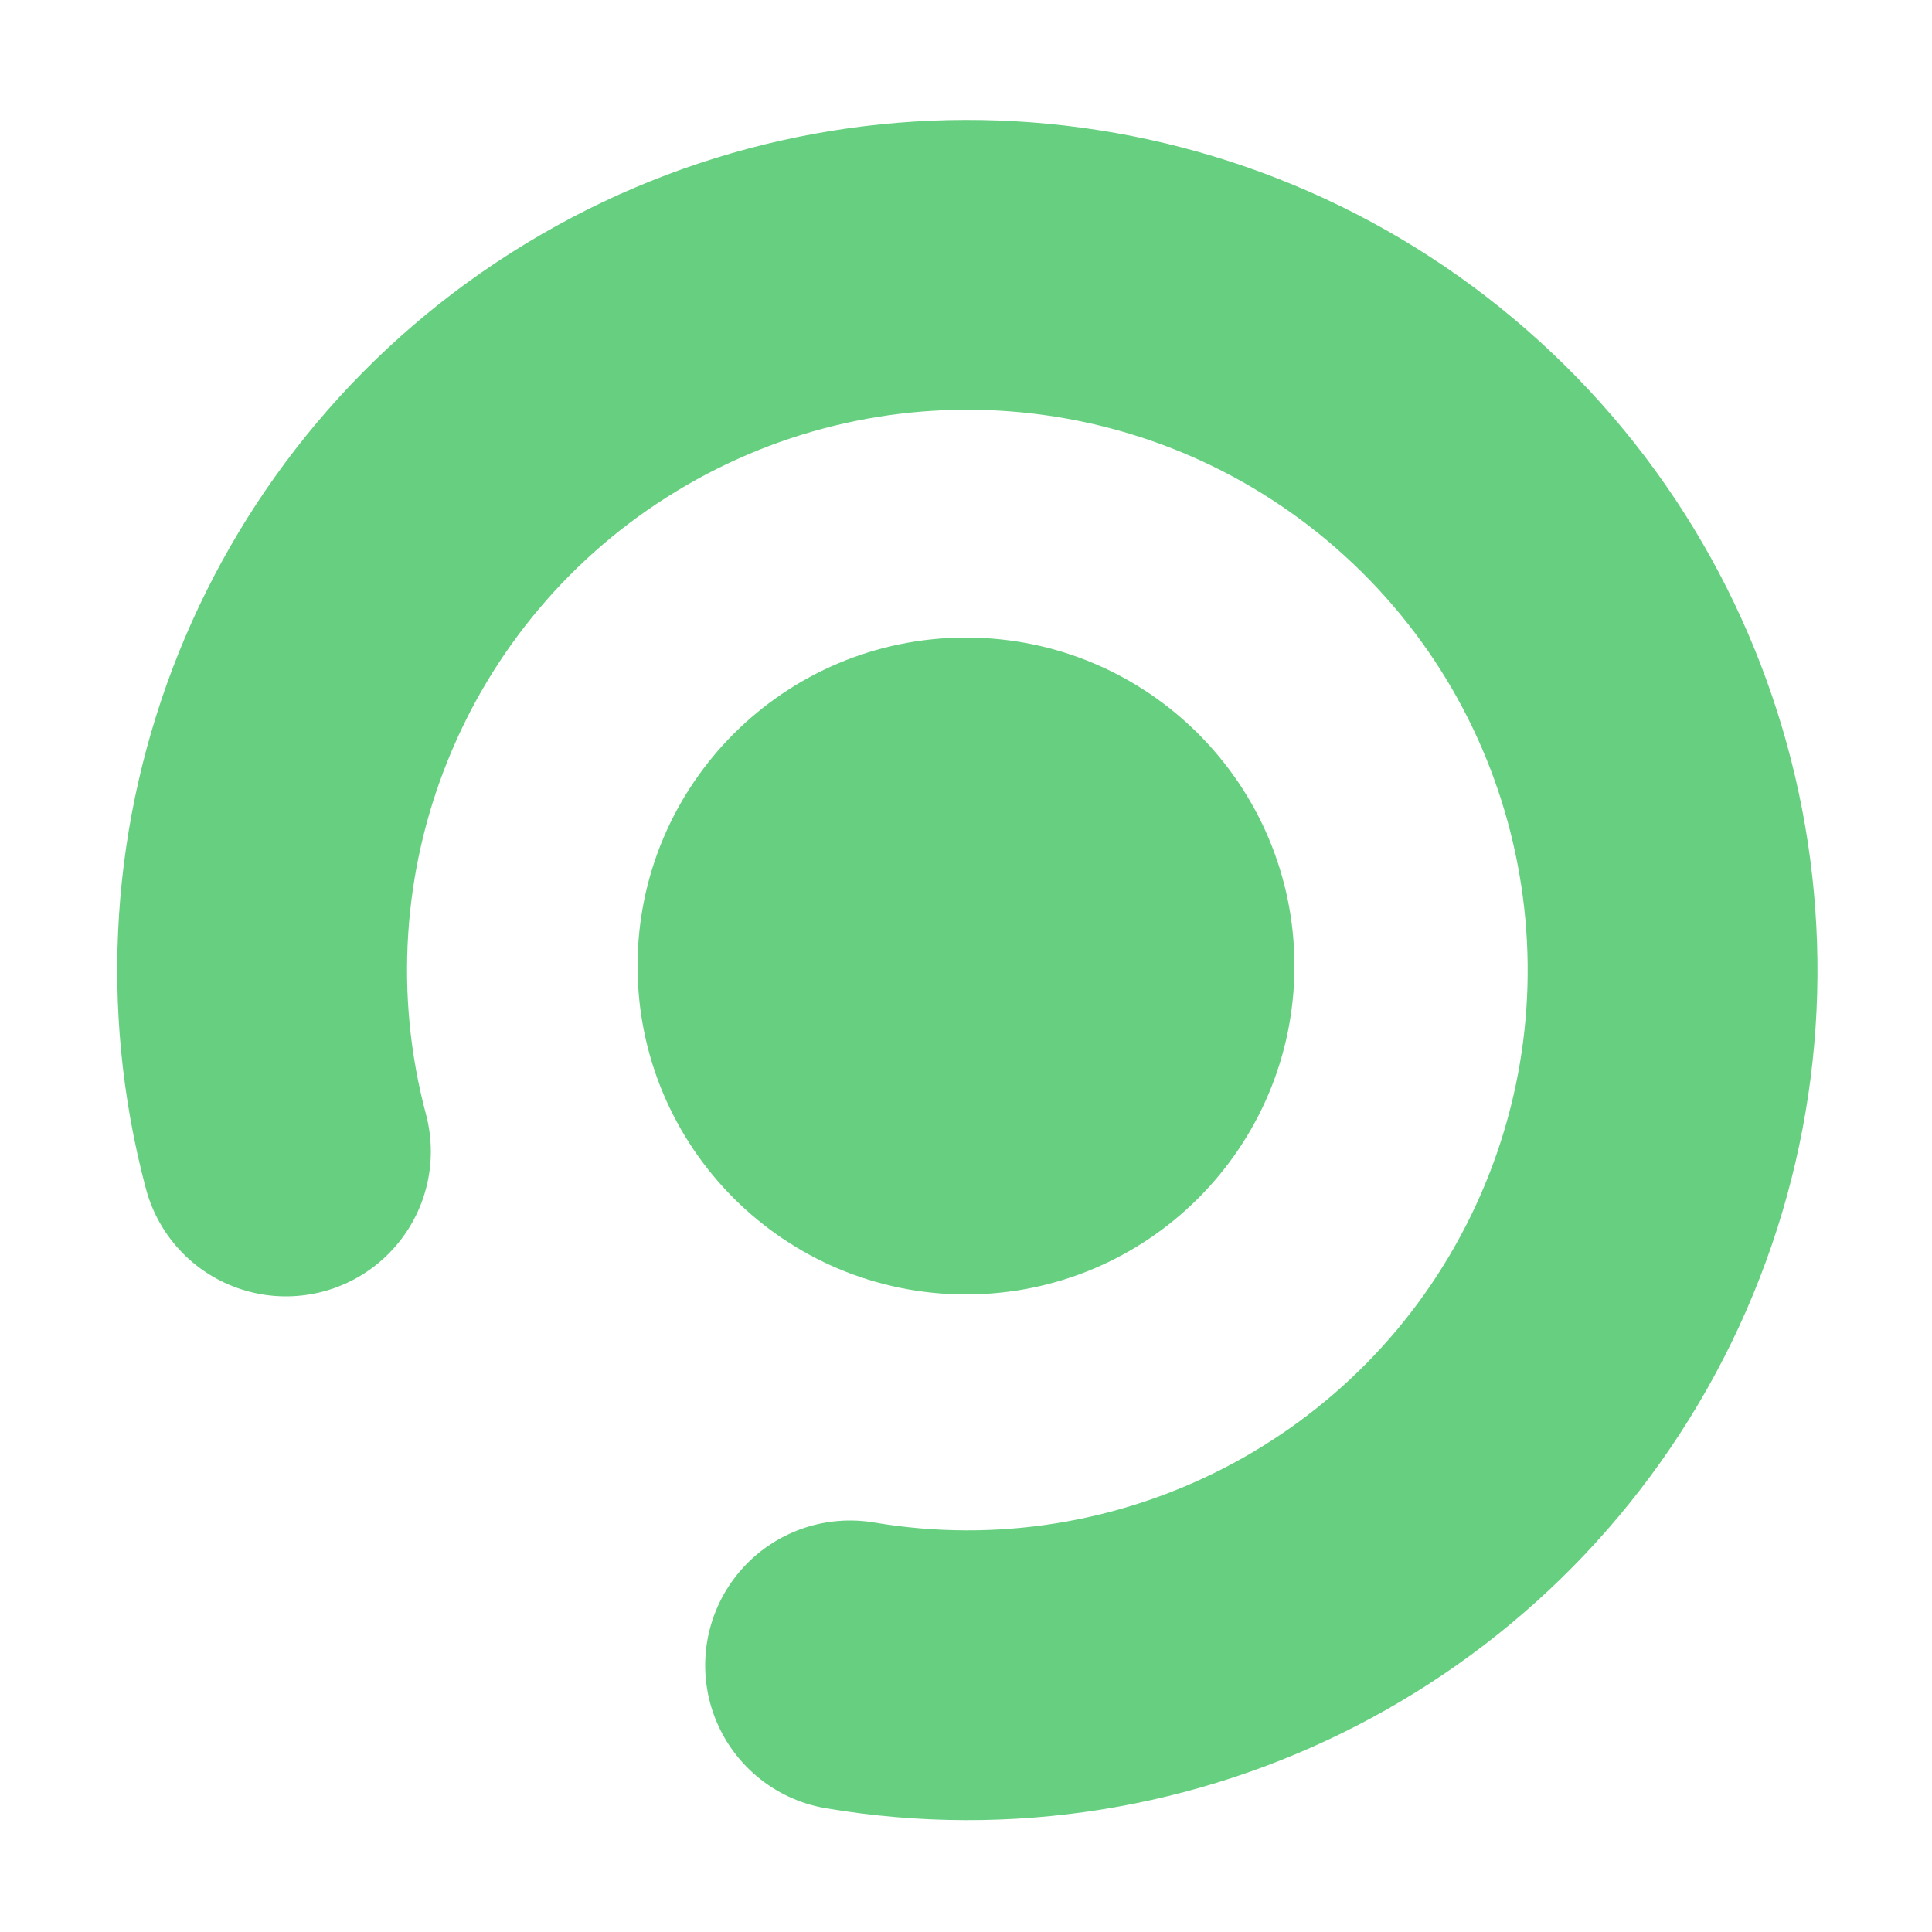
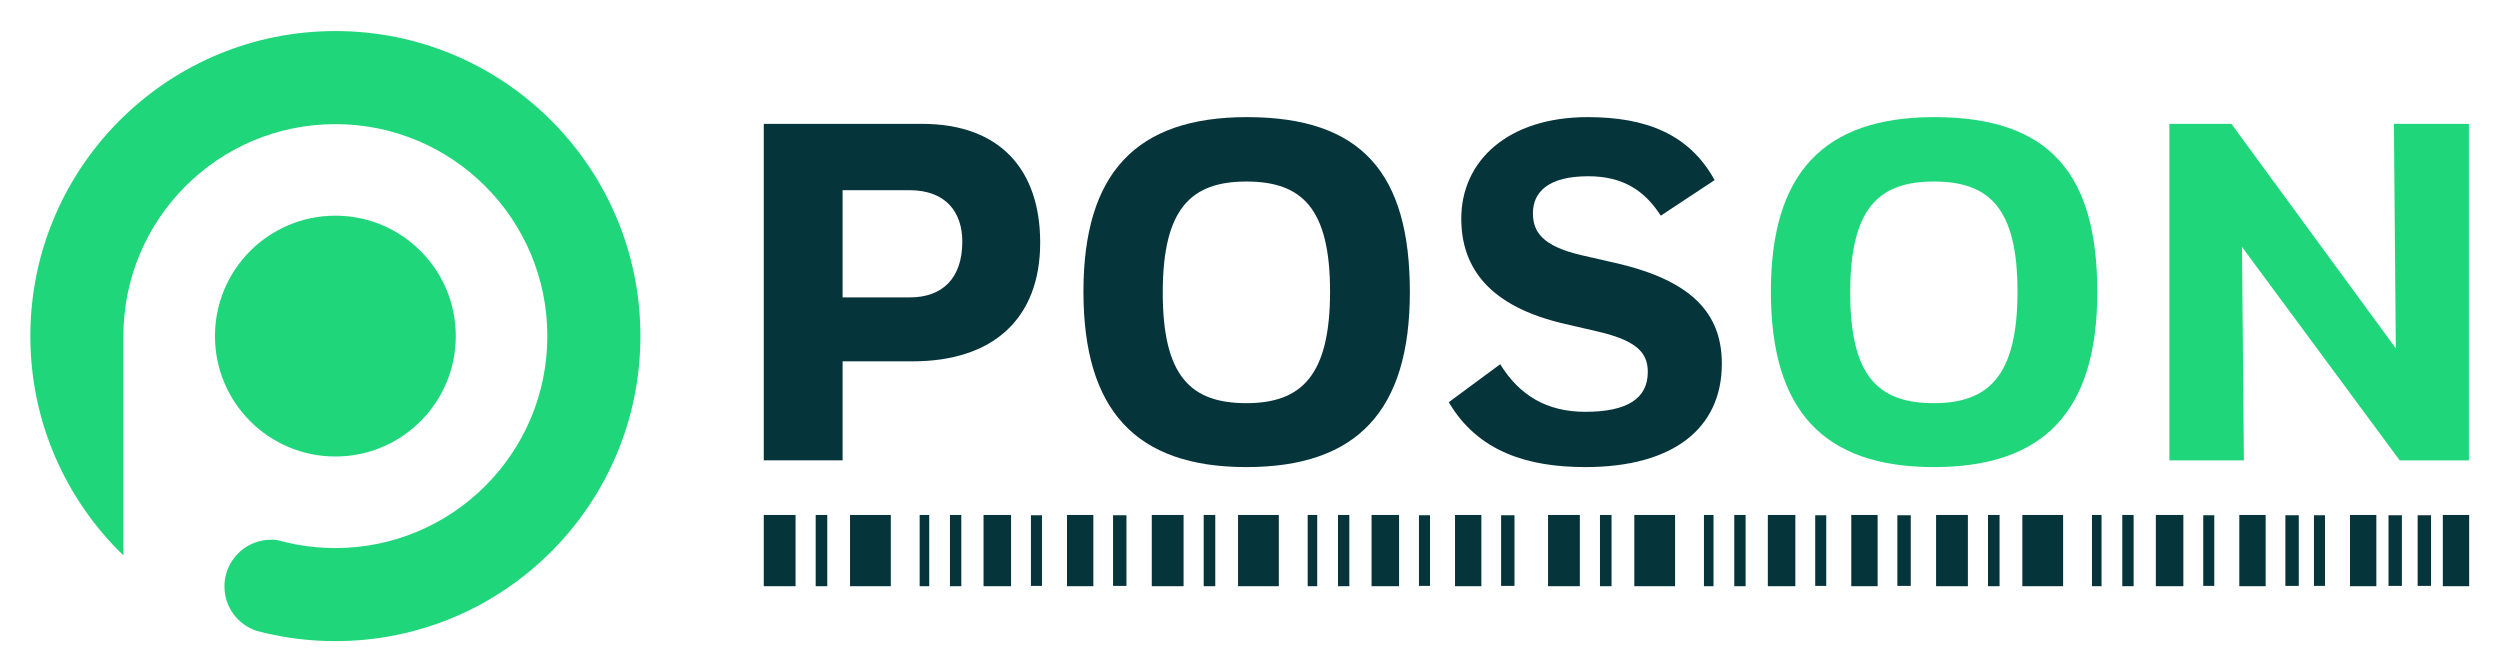
- <svg xmlns="http://www.w3.org/2000/svg" viewBox="0 0 100 100">
-   <path d="M14.8 59.6A36.5 36.5 0 1 1 44 86.2" fill="none" stroke="#66d080" stroke-width="15" stroke-linecap="round" />
-   <circle cx="50" cy="50" r="17" fill="#66d080" />
+ <svg xmlns="http://www.w3.org/2000/svg" viewBox="660 1264 1656 445" width="1656" height="445" role="img">
+   <rect fill="#06343b" x="1165.92" y="1605.11" width="21.06" height="47.19" />
+   <rect fill="#06343b" x="1200.31" y="1605.11" width="7.67" height="47.19" />
+   <rect fill="#06343b" x="1223.06" y="1605.11" width="27.01" height="47.19" />
+   <rect fill="#06343b" x="1269.18" y="1605.11" width="6.34" height="47.19" />
+   <rect fill="#06343b" x="1289.26" y="1605.11" width="7.51" height="47.19" />
+   <rect fill="#06343b" x="1311.5" y="1605.11" width="18.23" height="47.19" />
+   <rect fill="#06343b" x="1342.89" y="1605.3" width="7.31" height="46.8" />
+   <rect fill="#06343b" x="1366.78" y="1605.11" width="17.45" height="47.19" />
+   <rect fill="#06343b" x="1397.3" y="1605.3" width="8.87" height="46.8" />
+   <rect fill="#06343b" x="1422.94" y="1605.11" width="21.06" height="47.19" />
+   <rect fill="#06343b" x="1457.33" y="1605.11" width="7.67" height="47.19" />
+   <rect fill="#06343b" x="1480.08" y="1605.11" width="27.01" height="47.19" />
+   <rect fill="#06343b" x="1526.2" y="1605.11" width="6.34" height="47.19" />
+   <rect fill="#06343b" x="1546.29" y="1605.11" width="7.51" height="47.19" />
+   <rect fill="#06343b" x="1568.52" y="1605.11" width="18.23" height="47.19" />
+   <rect fill="#06343b" x="1599.92" y="1605.3" width="7.31" height="46.8" />
+   <rect fill="#06343b" x="1623.81" y="1605.11" width="17.45" height="47.19" />
+   <rect fill="#06343b" x="1654.33" y="1605.3" width="8.87" height="46.8" />
+   <rect fill="#06343b" x="1685.43" y="1605.11" width="21.06" height="47.19" />
+   <rect fill="#06343b" x="1719.82" y="1605.11" width="7.67" height="47.19" />
+   <rect fill="#06343b" x="1742.57" y="1605.11" width="27.01" height="47.19" />
+   <rect fill="#06343b" x="1788.69" y="1605.11" width="6.34" height="47.19" />
+   <rect fill="#06343b" x="1808.78" y="1605.11" width="7.51" height="47.19" />
+   <rect fill="#06343b" x="1831.01" y="1605.11" width="18.23" height="47.19" />
+   <rect fill="#06343b" x="1862.4" y="1605.3" width="7.31" height="46.8" />
+   <rect fill="#06343b" x="1886.29" y="1605.11" width="17.45" height="47.19" />
+   <rect fill="#06343b" x="1916.81" y="1605.3" width="8.87" height="46.8" />
+   <rect fill="#06343b" x="1942.46" y="1605.11" width="21.06" height="47.19" />
+   <rect fill="#06343b" x="1976.84" y="1605.11" width="7.67" height="47.19" />
+   <rect fill="#06343b" x="1999.6" y="1605.11" width="27.01" height="47.19" />
+   <rect fill="#06343b" x="2045.72" y="1605.11" width="6.34" height="47.19" />
+   <rect fill="#06343b" x="2065.8" y="1605.11" width="7.51" height="47.19" />
+   <rect fill="#06343b" x="2088.03" y="1605.11" width="18.23" height="47.19" />
+   <rect fill="#06343b" x="2119.43" y="1605.3" width="7.31" height="46.8" />
+   <rect fill="#06343b" x="2143.32" y="1605.11" width="17.45" height="47.19" />
+   <rect fill="#06343b" x="2173.84" y="1605.3" width="8.87" height="46.8" />
+   <rect fill="#06343b" x="2192.76" y="1605.3" width="7.31" height="46.8" />
+   <rect fill="#06343b" x="2216.64" y="1605.11" width="17.45" height="47.19" />
+   <rect fill="#06343b" x="2242.14" y="1605.3" width="8.87" height="46.8" />
+   <rect fill="#06343b" x="2278.13" y="1605.11" width="17.45" height="47.19" />
+   <rect fill="#06343b" x="2261.45" y="1605.3" width="8.87" height="46.8" />
+   <path fill="#06343b" d="M1165.92,1346.04h104.77c52.22,0,78.33,30.89,78.33,78.65,0,50.95-31.84,78.65-84.39,78.65h-46.49v65.6h-52.22v-222.9ZM1218.14,1389.98v71.01h44.58c21.65,0,34.71-12.74,34.71-36.94,0-19.11-10.51-34.07-35.03-34.07h-44.26Z" />
+   <path fill="#06343b" d="M1485.94,1341.58c76.11,0,107.95,37.26,107.95,115.91s-35.03,115.91-108.27,115.91-107.95-37.58-107.95-116.23,35.03-115.59,108.27-115.59ZM1485.62,1531.05c36.62,0,55.41-18.47,55.41-73.88s-18.79-72.92-55.41-72.92-55.41,17.83-55.41,73.56,18.79,73.24,55.41,73.24Z" />
+   <path fill="#06343b" d="M1760.11,1406.86c-10.51-16.24-24.52-26.11-48.08-26.11-26.11,0-36.62,10.19-36.62,24.52,0,12.1,6.05,21.65,31.84,27.7l22.29,5.1c50.63,11.46,71.01,33.12,71.01,66.87,0,42.99-32.48,68.46-90.44,68.46-37.58,0-71.01-9.87-90.44-42.99l34.07-25.16c12.74,20.7,30.89,31.53,56.36,31.53,28.02,0,41.4-8.92,41.4-26.43,0-12.74-7.32-20.7-33.12-26.75l-21.97-5.09c-49.68-11.46-68.46-36.94-68.46-69.74,0-38.21,30.89-67.19,83.75-67.19,38.53,0,67.19,11.15,84.07,41.72l-35.67,23.56Z" />
+   <path fill="#20d67b" d="M1941.3,1341.58c76.11,0,107.95,37.26,107.95,115.91s-35.03,115.91-108.27,115.91-107.95-37.58-107.95-116.23,35.03-115.59,108.27-115.59ZM1940.98,1531.05c36.62,0,55.41-18.47,55.41-73.88s-18.79-72.92-55.41-72.92-55.41,17.83-55.41,73.56,18.79,73.24,55.41,73.24Z" />
+   <path fill="#20d67b" d="M2145.09,1427.56l1.27,141.39h-49.36v-222.9h41.08l108.91,148.71-1.27-148.71h49.68v222.9h-45.85l-104.45-141.39Z" />
+   <path fill="#20d67b" d="M1084.21,1486.63c0,111.59-90.47,202.05-202.06,202.05-16.65,0-32.82-2.01-48.3-5.81-1.28-.31-2.57-.64-3.84-.99-12.39-4.04-21.34-15.69-21.34-29.43,0-2.78.37-5.55,1.11-8.23s1.78-5.11,3.14-7.43,2.99-4.41,4.88-6.29,4.02-3.51,6.32-4.84,4.85-2.4,7.45-3.1c3.69-.99,7.7-1.36,11.5-.86.31.04.62.09.93.15,1.87.35,3.7.95,5.55,1.39s3.8.86,5.72,1.23c.9.17,1.8.34,2.7.49,3.79.66,7.61,1.16,11.45,1.5s7.81.54,11.72.57c.34,0,.67,0,1.01,0,77.55,0,140.41-62.86,140.41-140.4s-62.86-140.41-140.41-140.41-140.41,62.86-140.41,140.41v145.28c-38.01-36.73-61.64-88.24-61.64-145.28s23.63-108.56,61.64-145.29c36.35-35.14,85.86-56.77,140.41-56.77,111.59,0,202.06,90.46,202.06,202.06Z" />
+   <circle fill="#20d67b" cx="882.15" cy="1486.63" r="79.76" />
</svg>
